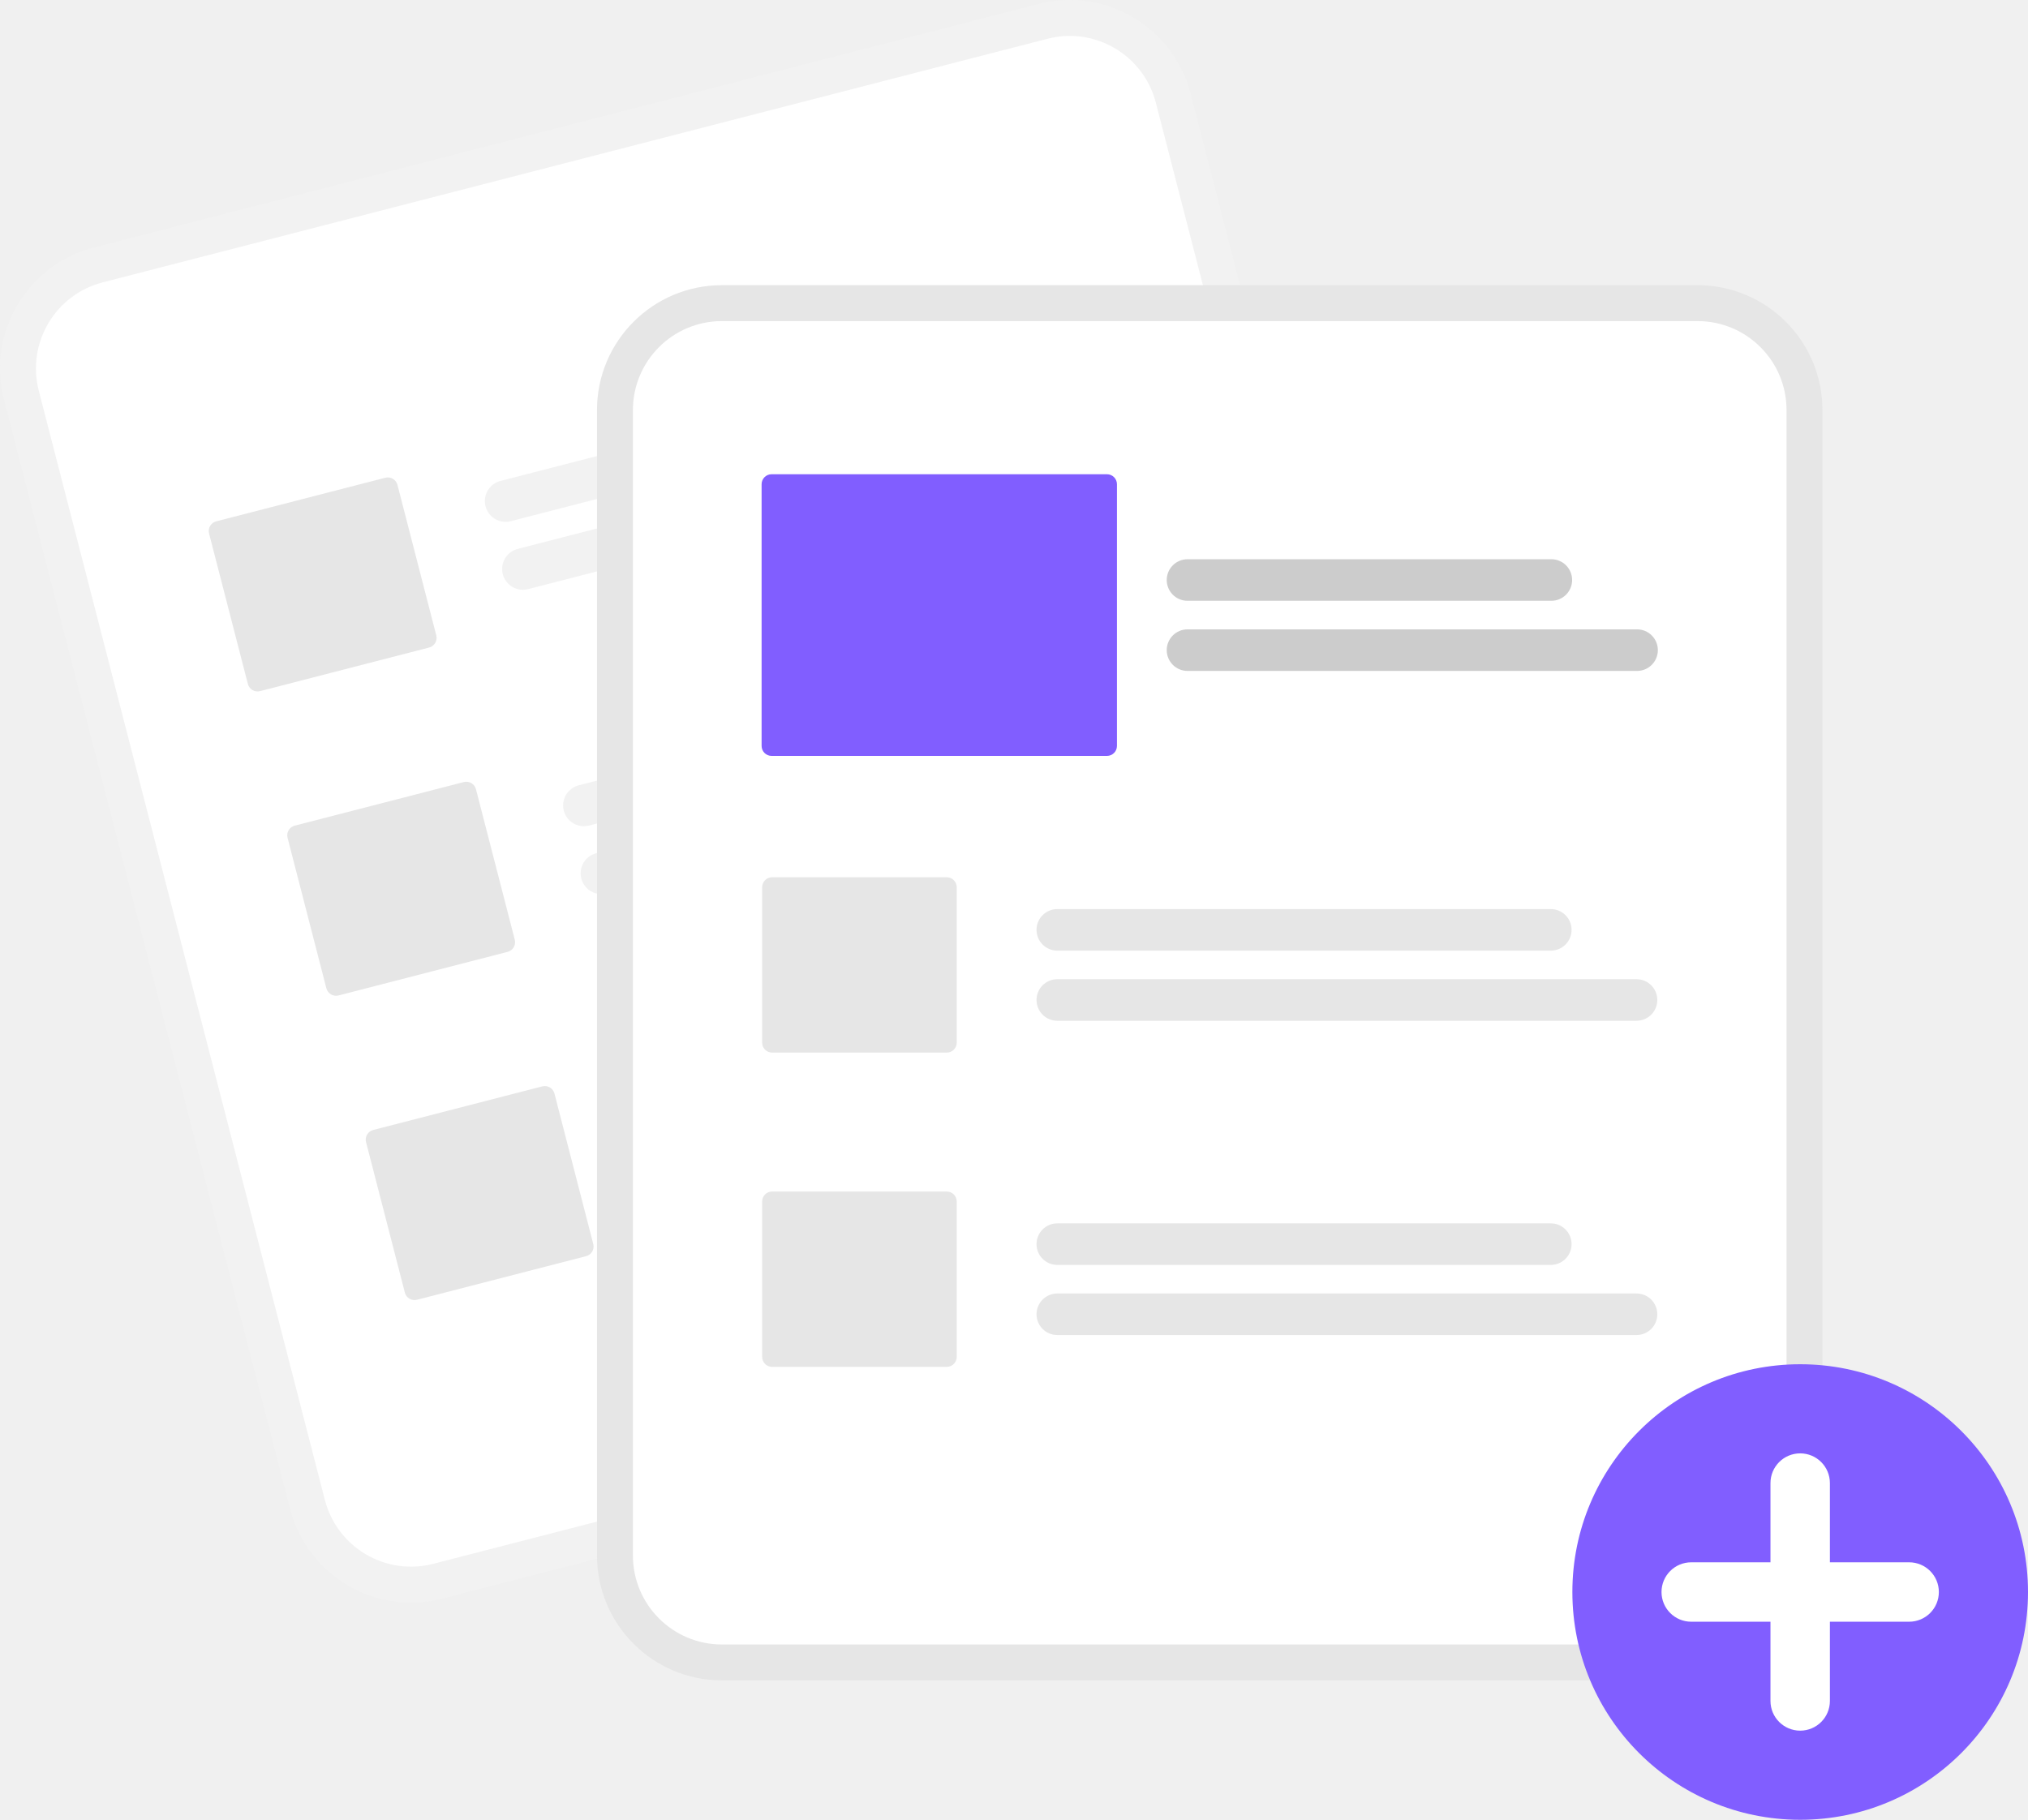
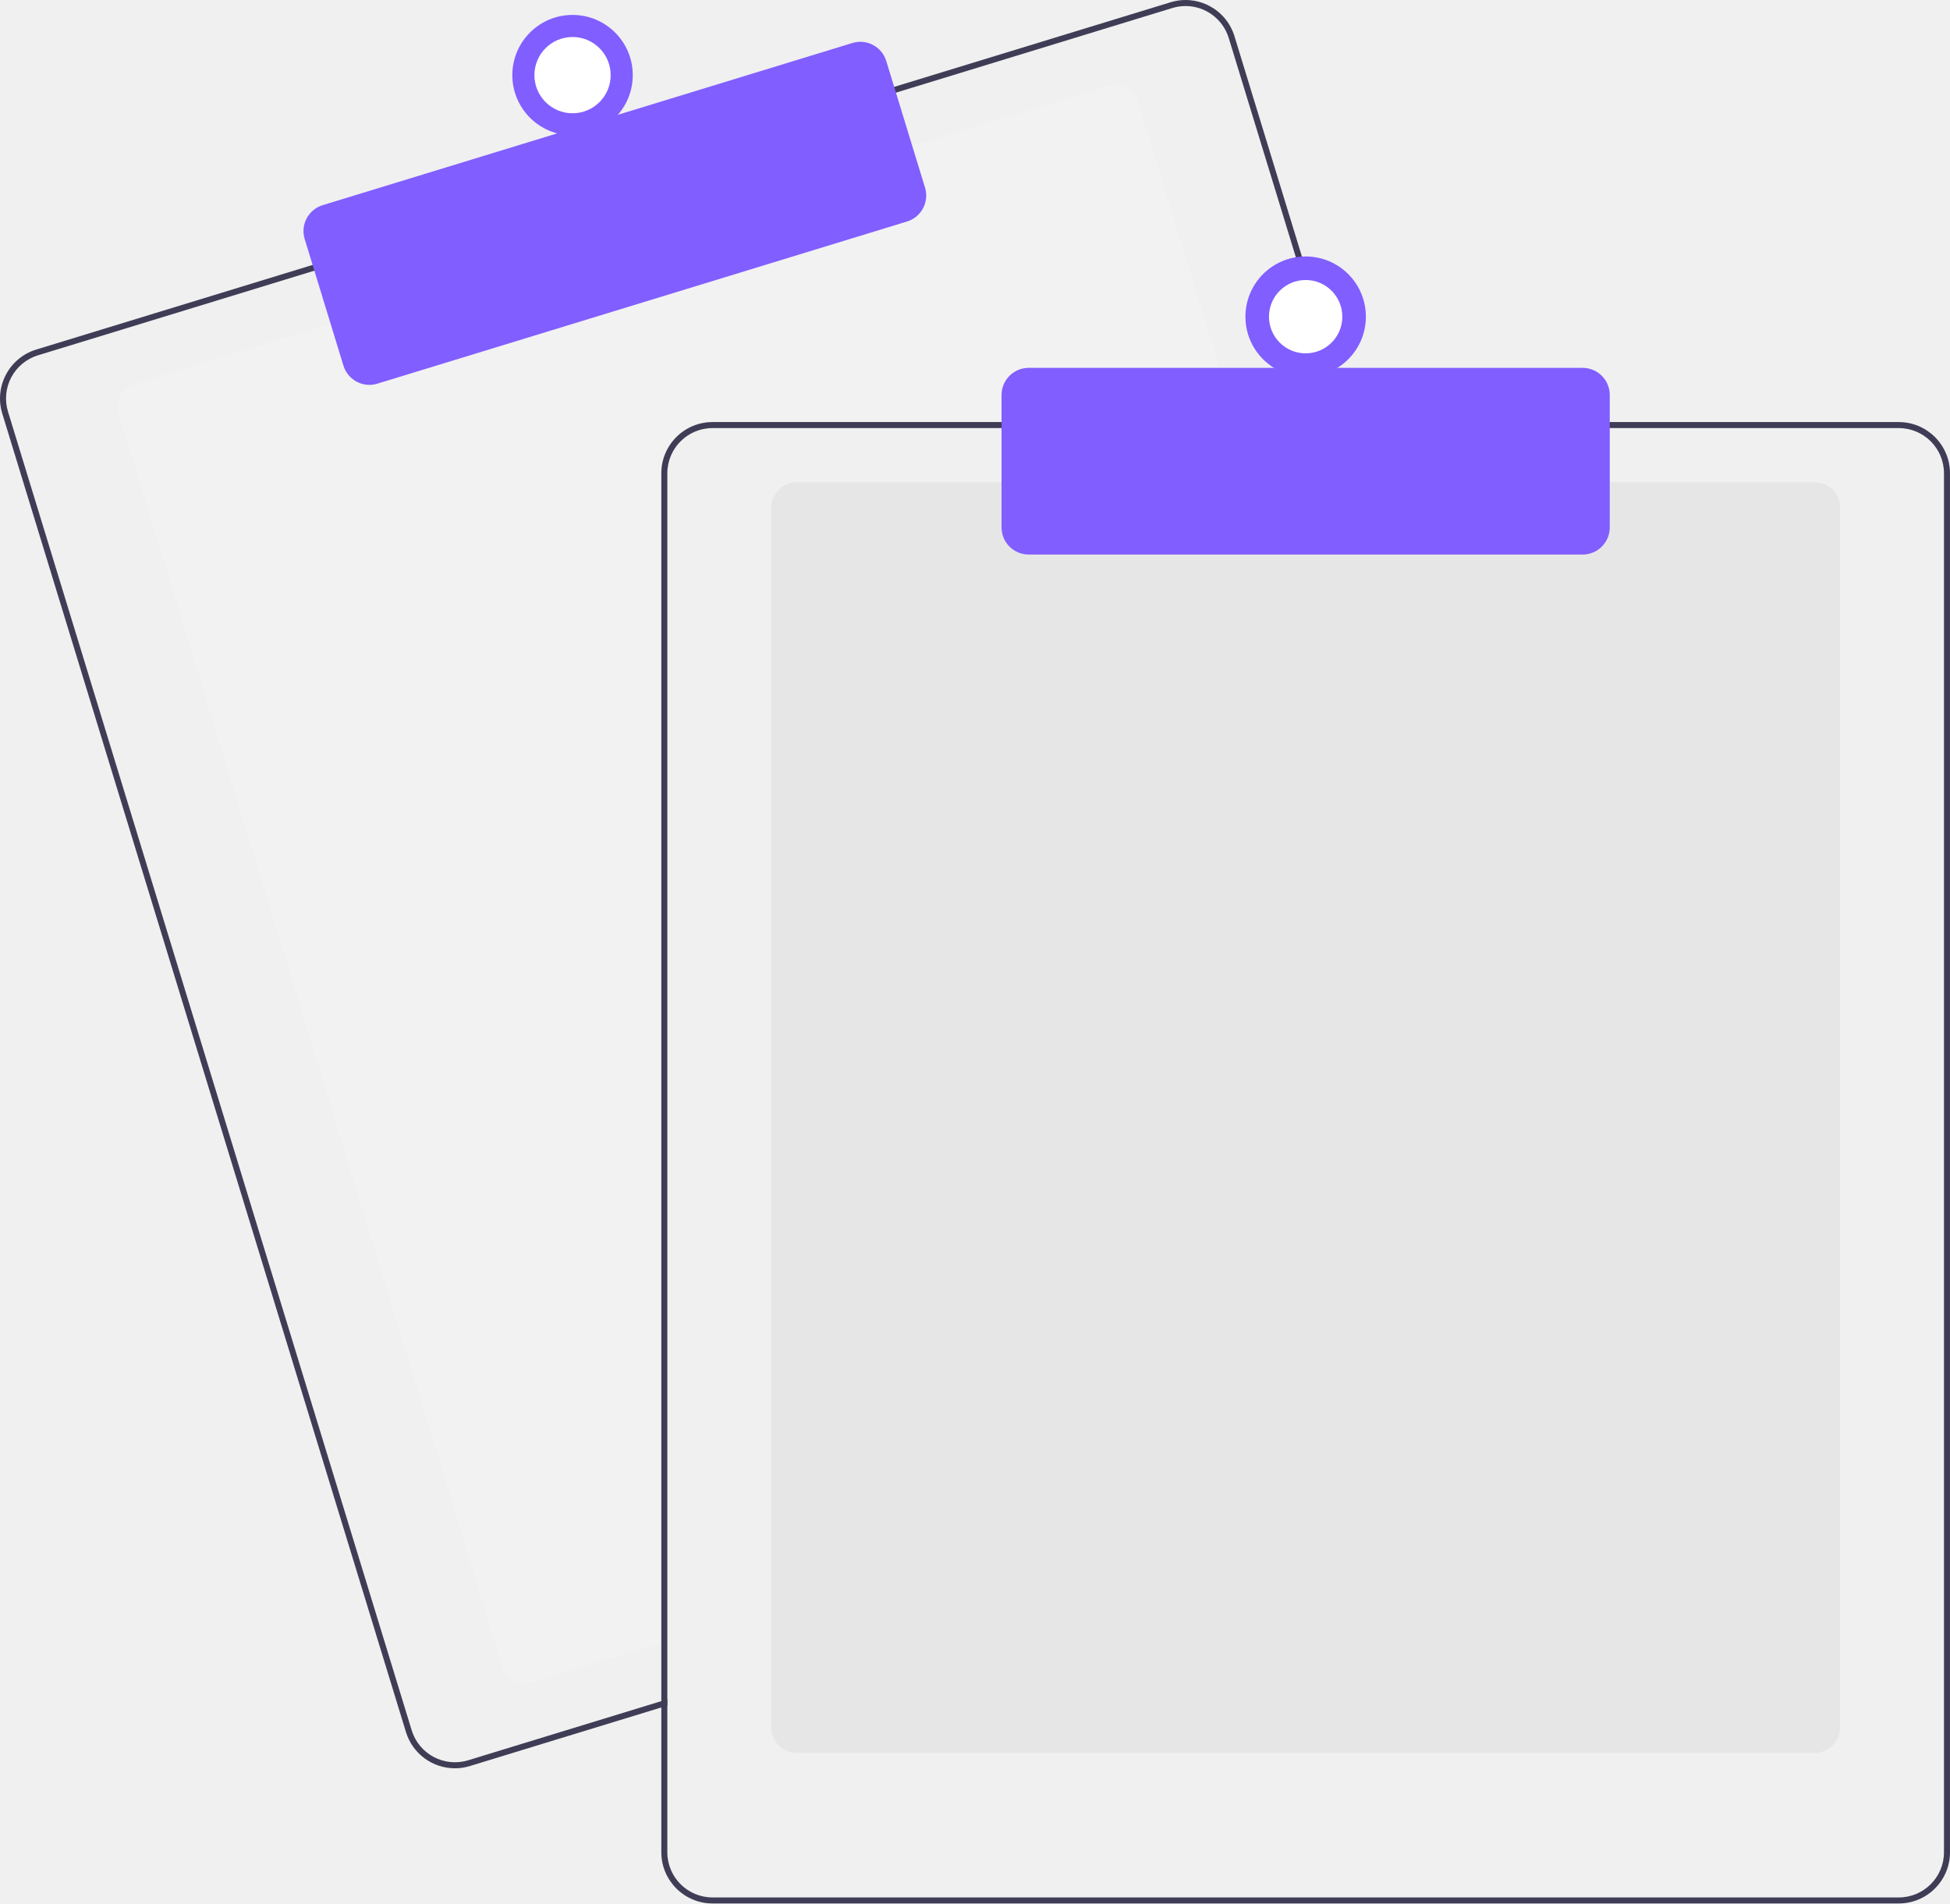
- <svg xmlns="http://www.w3.org/2000/svg" data-name="Layer 1" width="782.044" height="701.88" viewBox="0 0 782.044 701.88">
-   <path d="M609.488,100.59l-25.446,6.562L270.537,187.999,245.091,194.561A48.179,48.179,0,0,0,210.508,253.179L320.849,681.056a48.179,48.179,0,0,0,58.618,34.583l.066-.017,364.265-93.937.066-.017a48.179,48.179,0,0,0,34.583-58.618l-110.341-427.877A48.179,48.179,0,0,0,609.488,100.59Z" transform="translate(-208.9778 -99.05999)" fill="#f2f2f2" />
-   <path d="M612.948,114.005l-30.139,7.772L278.69,200.204l-30.139,7.772a34.309,34.309,0,0,0-24.628,41.743l110.341,427.877a34.309,34.309,0,0,0,41.743,24.627l.066-.017,364.265-93.937.066-.017a34.309,34.309,0,0,0,24.627-41.743l-110.341-427.877A34.309,34.309,0,0,0,612.948,114.005Z" transform="translate(-208.9778 -99.05999)" fill="#fff" />
-   <path d="M590.19,252.563,405.917,300.084a8.014,8.014,0,0,1-4.002-15.52l184.273-47.52A8.014,8.014,0,0,1,590.19,252.563Z" transform="translate(-208.9778 -99.05999)" fill="#f2f2f2" />
-   <path d="M628.955,270.499,412.671,326.274a8.014,8.014,0,1,1-4.002-15.52l216.284-55.775a8.014,8.014,0,0,1,4.002,15.52Z" transform="translate(-208.9778 -99.05999)" fill="#f2f2f2" />
-   <path d="M620.458,369.937l-184.273,47.52a8.014,8.014,0,1,1-4.002-15.52l184.273-47.52a8.014,8.014,0,1,1,4.002,15.52Z" transform="translate(-208.9778 -99.05999)" fill="#f2f2f2" />
-   <path d="M659.223,387.873l-216.284,55.775a8.014,8.014,0,1,1-4.002-15.52l216.284-55.775a8.014,8.014,0,0,1,4.002,15.52Z" transform="translate(-208.9778 -99.05999)" fill="#f2f2f2" />
-   <path d="M650.727,487.31l-184.273,47.52a8.014,8.014,0,0,1-4.002-15.52l184.273-47.52a8.014,8.014,0,0,1,4.002,15.52Z" transform="translate(-208.9778 -99.05999)" fill="#f2f2f2" />
-   <path d="M689.492,505.246l-216.284,55.775a8.014,8.014,0,1,1-4.002-15.52l216.284-55.775a8.014,8.014,0,0,1,4.002,15.52Z" transform="translate(-208.9778 -99.05999)" fill="#f2f2f2" />
-   <path d="M374.459,348.809l-65.212,16.817a3.847,3.847,0,0,1-4.681-2.761L289.596,304.816a3.847,3.847,0,0,1,2.761-4.681l65.212-16.817a3.847,3.847,0,0,1,4.681,2.761l14.969,58.048A3.847,3.847,0,0,1,374.459,348.809Z" transform="translate(-208.9778 -99.05999)" fill="#e6e6e6" />
-   <path d="M404.727,466.182l-65.212,16.817a3.847,3.847,0,0,1-4.681-2.761l-14.969-58.048A3.847,3.847,0,0,1,322.626,417.509l65.212-16.817a3.847,3.847,0,0,1,4.681,2.761l14.969,58.048A3.847,3.847,0,0,1,404.727,466.182Z" transform="translate(-208.9778 -99.05999)" fill="#e6e6e6" />
-   <path d="M434.995,583.556l-65.212,16.817a3.847,3.847,0,0,1-4.681-2.761l-14.969-58.048a3.847,3.847,0,0,1,2.761-4.681l65.212-16.817a3.847,3.847,0,0,1,4.681,2.761l14.969,58.048A3.847,3.847,0,0,1,434.995,583.556Z" transform="translate(-208.9778 -99.05999)" fill="#e6e6e6" />
-   <path d="M863.636,209.052H487.318a48.179,48.179,0,0,0-48.125,48.125V699.053a48.179,48.179,0,0,0,48.125,48.125H863.636a48.179,48.179,0,0,0,48.125-48.125V257.177A48.179,48.179,0,0,0,863.636,209.052Z" transform="translate(-208.9778 -99.05999)" fill="#e6e6e6" />
-   <path d="M863.637,222.906H487.318a34.309,34.309,0,0,0-34.271,34.271V699.053a34.309,34.309,0,0,0,34.271,34.271H863.637a34.309,34.309,0,0,0,34.271-34.271V257.177A34.309,34.309,0,0,0,863.637,222.906Z" transform="translate(-208.9778 -99.05999)" fill="#fff" />
-   <circle cx="694.194" cy="614.03" r="87.85" fill="#815eff" />
-   <path d="M945.187,701.631H914.631V671.074a11.459,11.459,0,0,0-22.918,0v30.557H861.156a11.459,11.459,0,0,0,0,22.918h30.557V755.105a11.459,11.459,0,1,0,22.918,0V724.548h30.557a11.459,11.459,0,0,0,0-22.918Z" transform="translate(-208.9778 -99.05999)" fill="#fff" />
-   <path d="M807.001,465.716H616.699a8.014,8.014,0,1,1,0-16.028H807.001a8.014,8.014,0,0,1,0,16.028Z" transform="translate(-208.9778 -99.05999)" fill="#e6e6e6" />
-   <path d="M840.059,492.763H616.699a8.014,8.014,0,1,1,0-16.028H840.059a8.014,8.014,0,1,1,0,16.028Z" transform="translate(-208.9778 -99.05999)" fill="#e6e6e6" />
-   <path d="M807.001,586.929H616.699a8.014,8.014,0,1,1,0-16.028H807.001a8.014,8.014,0,0,1,0,16.028Z" transform="translate(-208.9778 -99.05999)" fill="#e6e6e6" />
-   <path d="M840.059,613.977H616.699a8.014,8.014,0,1,1,0-16.028H840.059a8.014,8.014,0,1,1,0,16.028Z" transform="translate(-208.9778 -99.05999)" fill="#e6e6e6" />
-   <path d="M574.07,505.042H506.724a3.847,3.847,0,0,1-3.843-3.843V441.252a3.847,3.847,0,0,1,3.843-3.843h67.346a3.847,3.847,0,0,1,3.843,3.843v59.947A3.847,3.847,0,0,1,574.07,505.042Z" transform="translate(-208.9778 -99.05999)" fill="#e6e6e6" />
-   <path d="M574.07,626.255H506.724a3.847,3.847,0,0,1-3.843-3.843V562.465a3.847,3.847,0,0,1,3.843-3.843h67.346a3.847,3.847,0,0,1,3.843,3.843v59.947A3.847,3.847,0,0,1,574.07,626.255Z" transform="translate(-208.9778 -99.05999)" fill="#e6e6e6" />
-   <path d="M807.212,330.781H666.91a8.014,8.014,0,0,1,0-16.028H807.212a8.014,8.014,0,0,1,0,16.028Z" transform="translate(-208.9778 -99.05999)" fill="#ccc" />
-   <path d="M840.27,357.829H666.91a8.014,8.014,0,1,1,0-16.028h173.36a8.014,8.014,0,0,1,0,16.028Z" transform="translate(-208.9778 -99.05999)" fill="#ccc" />
-   <path d="M635.859,390.607H506.513a3.847,3.847,0,0,1-3.843-3.843V285.817a3.847,3.847,0,0,1,3.843-3.843H635.859a3.847,3.847,0,0,1,3.843,3.843V386.764A3.847,3.847,0,0,1,635.859,390.607Z" transform="translate(-208.9778 -99.05999)" fill="#815eff" />
+ <svg xmlns="http://www.w3.org/2000/svg" data-name="Layer 1" width="647.636" height="632.174" viewBox="0 0 647.636 632.174">
+   <path d="M687.328,276.087H512.818a15.018,15.018,0,0,0-15,15v387.85l-2,.61-42.81,13.11a8.007,8.007,0,0,1-9.99-5.31L315.678,271.397a8.003,8.003,0,0,1,5.31-9.99l65.97-20.2,191.25-58.54,65.97-20.2a7.989,7.989,0,0,1,9.99,5.3l32.55,106.32Z" transform="translate(-276.1819 -133.9131)" fill="#f2f2f2" />
+   <path d="M725.408,274.087l-39.23-128.14a16.994,16.994,0,0,0-21.23-11.28l-92.75,28.39L380.958,221.607l-92.75,28.4a17.015,17.015,0,0,0-11.28,21.23l134.08,437.93a17.027,17.027,0,0,0,16.26,12.03,16.789,16.789,0,0,0,4.97-.75l63.58-19.46,2-.62v-2.09l-2,.61-64.17,19.65a15.015,15.015,0,0,1-18.73-9.95l-134.07-437.94a14.979,14.979,0,0,1,9.95-18.73l92.75-28.4,191.24-58.54,92.75-28.4a15.156,15.156,0,0,1,4.41-.66,15.015,15.015,0,0,1,14.32,10.61l39.05,127.56.62,2h2.08Z" transform="translate(-276.1819 -133.9131)" fill="#3f3d56" />
+   <path d="M398.863,261.734a9.016,9.016,0,0,1-8.611-6.367l-12.88-42.072a8.999,8.999,0,0,1,5.971-11.24l175.939-53.864a9.009,9.009,0,0,1,11.241,5.971l12.88,42.072a9.01,9.01,0,0,1-5.971,11.241L401.492,261.339A8.976,8.976,0,0,1,398.863,261.734Z" transform="translate(-276.1819 -133.9131)" fill="#815eff" />
+   <circle cx="190.154" cy="24.955" r="20" fill="#815eff" />
+   <circle cx="190.154" cy="24.955" r="12.665" fill="#fff" />
+   <path d="M878.818,716.087h-338a8.51,8.51,0,0,1-8.5-8.5v-405a8.51,8.51,0,0,1,8.5-8.5h338a8.51,8.51,0,0,1,8.5,8.5v405A8.51,8.51,0,0,1,878.818,716.087Z" transform="translate(-276.1819 -133.9131)" fill="#e6e6e6" />
+   <path d="M723.318,274.087h-210.5a17.024,17.024,0,0,0-17,17v407.8l2-.61v-407.19a15.018,15.018,0,0,1,15-15H723.938Zm183.5,0h-394a17.024,17.024,0,0,0-17,17v458a17.024,17.024,0,0,0,17,17h394a17.024,17.024,0,0,0,17-17v-458A17.024,17.024,0,0,0,906.818,274.087Zm15,475a15.018,15.018,0,0,1-15,15h-394a15.018,15.018,0,0,1-15-15v-458a15.018,15.018,0,0,1,15-15h394a15.018,15.018,0,0,1,15,15Z" transform="translate(-276.1819 -133.9131)" fill="#3f3d56" />
+   <path d="M801.818,318.087h-184a9.01,9.01,0,0,1-9-9v-44a9.01,9.01,0,0,1,9-9h184a9.01,9.01,0,0,1,9,9v44A9.01,9.01,0,0,1,801.818,318.087Z" transform="translate(-276.1819 -133.9131)" fill="#815eff" />
+   <circle cx="433.636" cy="105.174" r="20" fill="#815eff" />
+   <circle cx="433.636" cy="105.174" r="12.182" fill="#fff" />
</svg>
